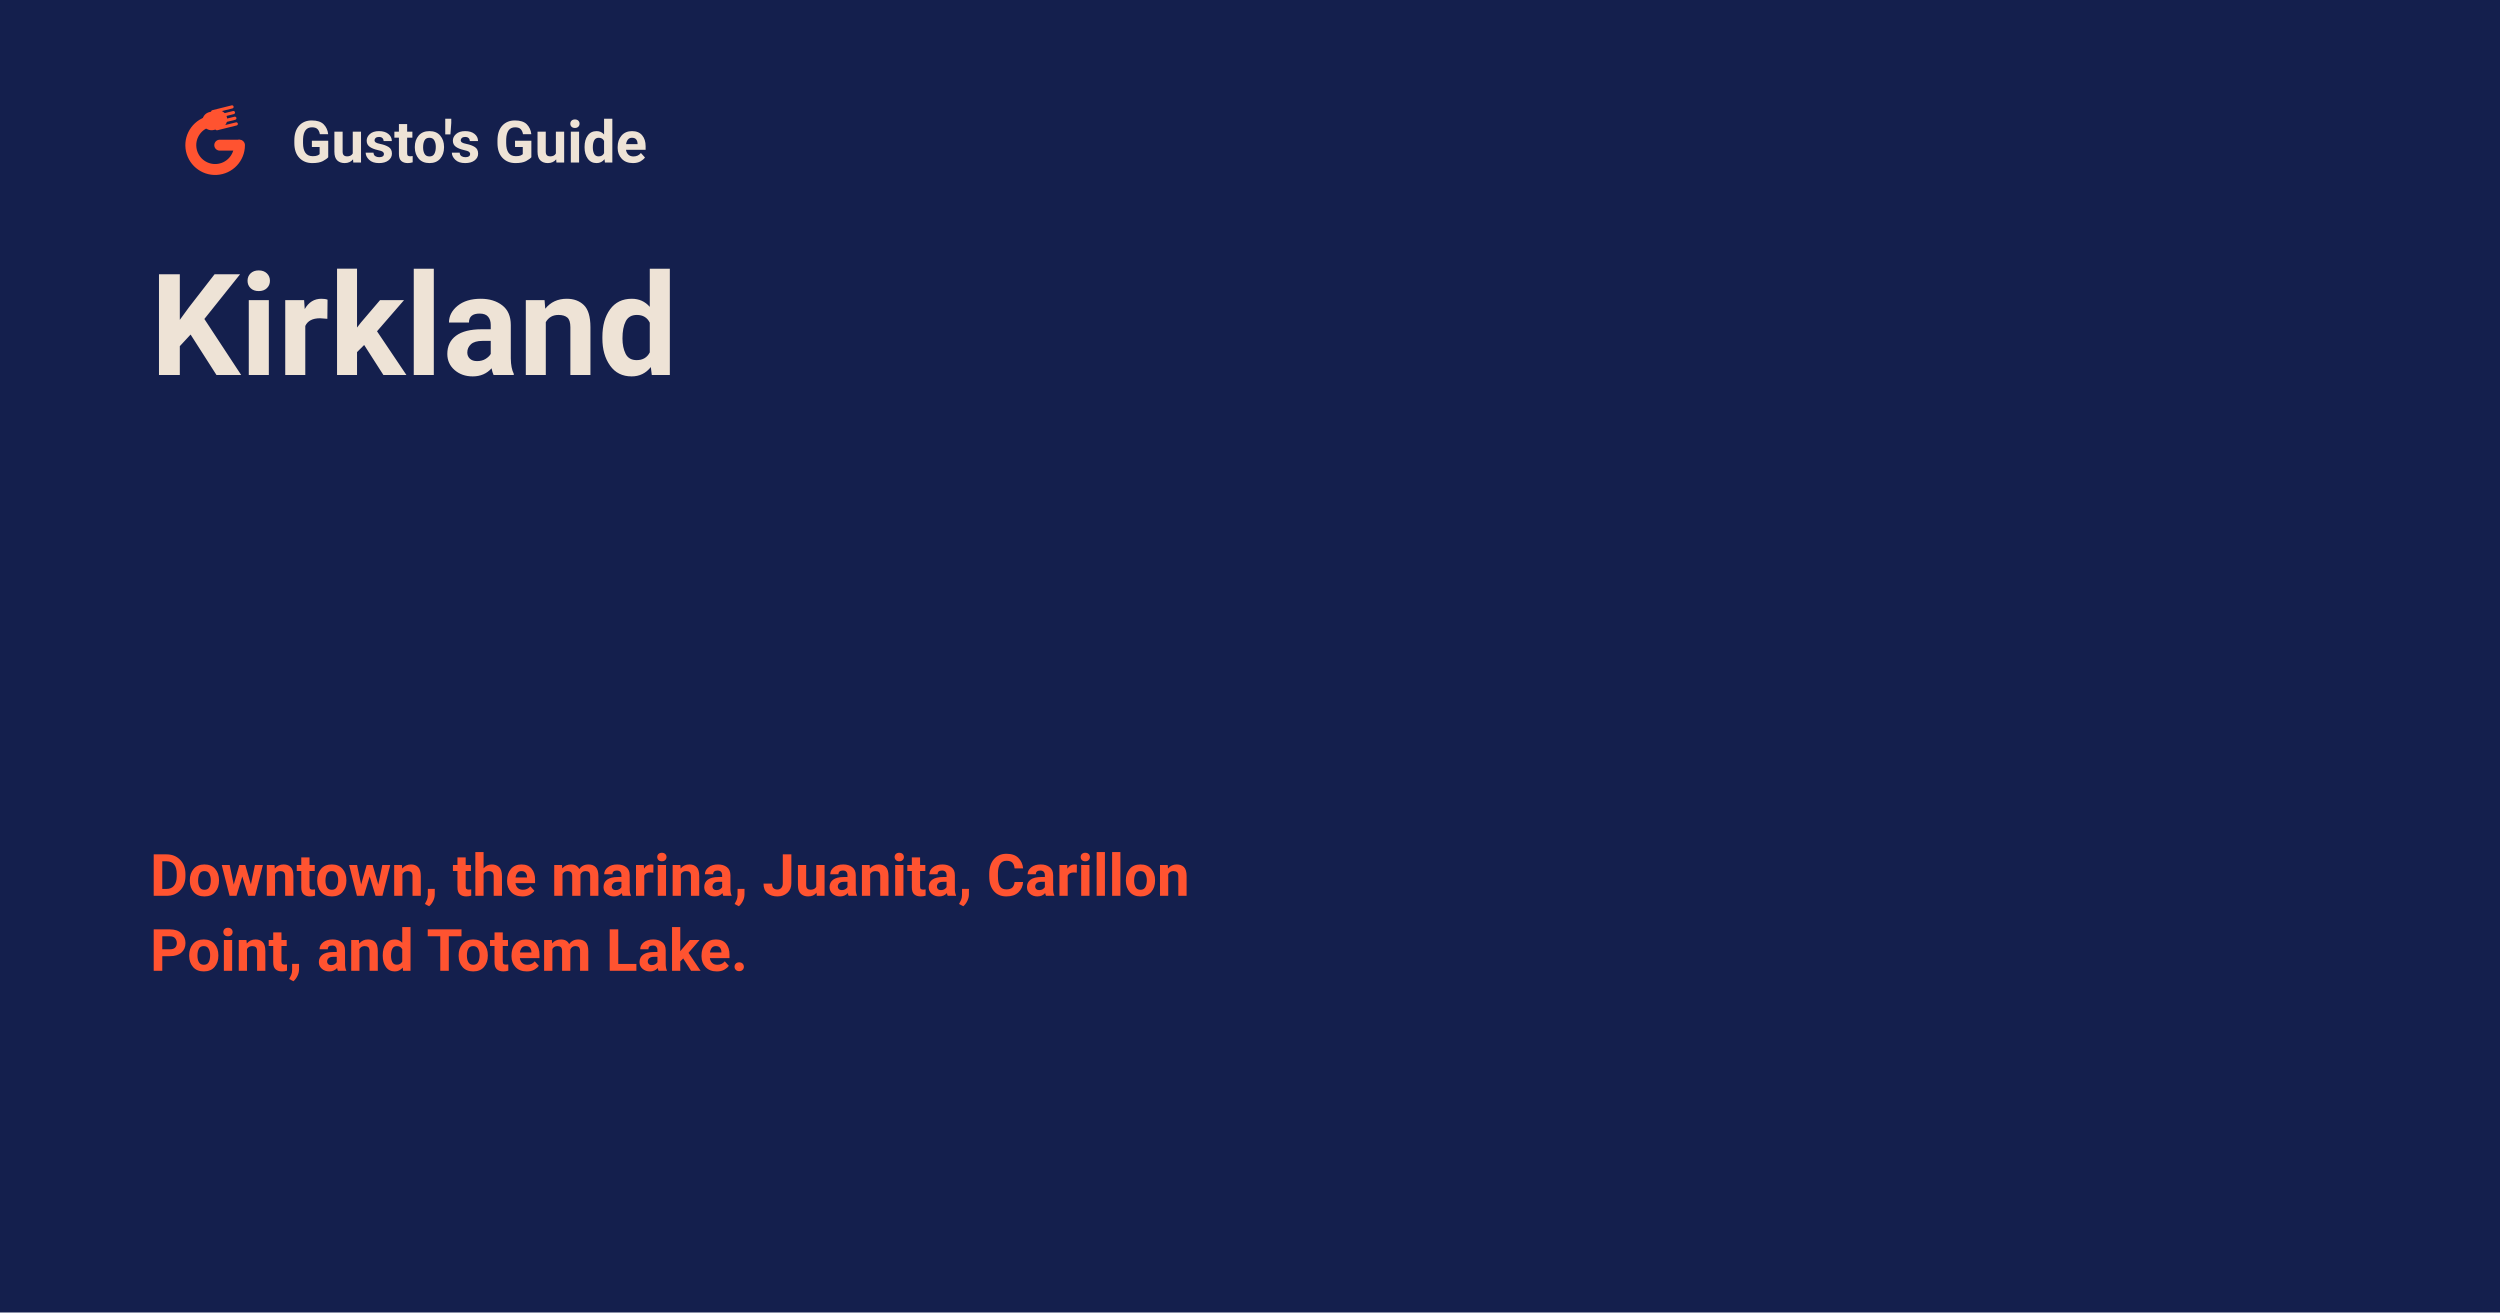
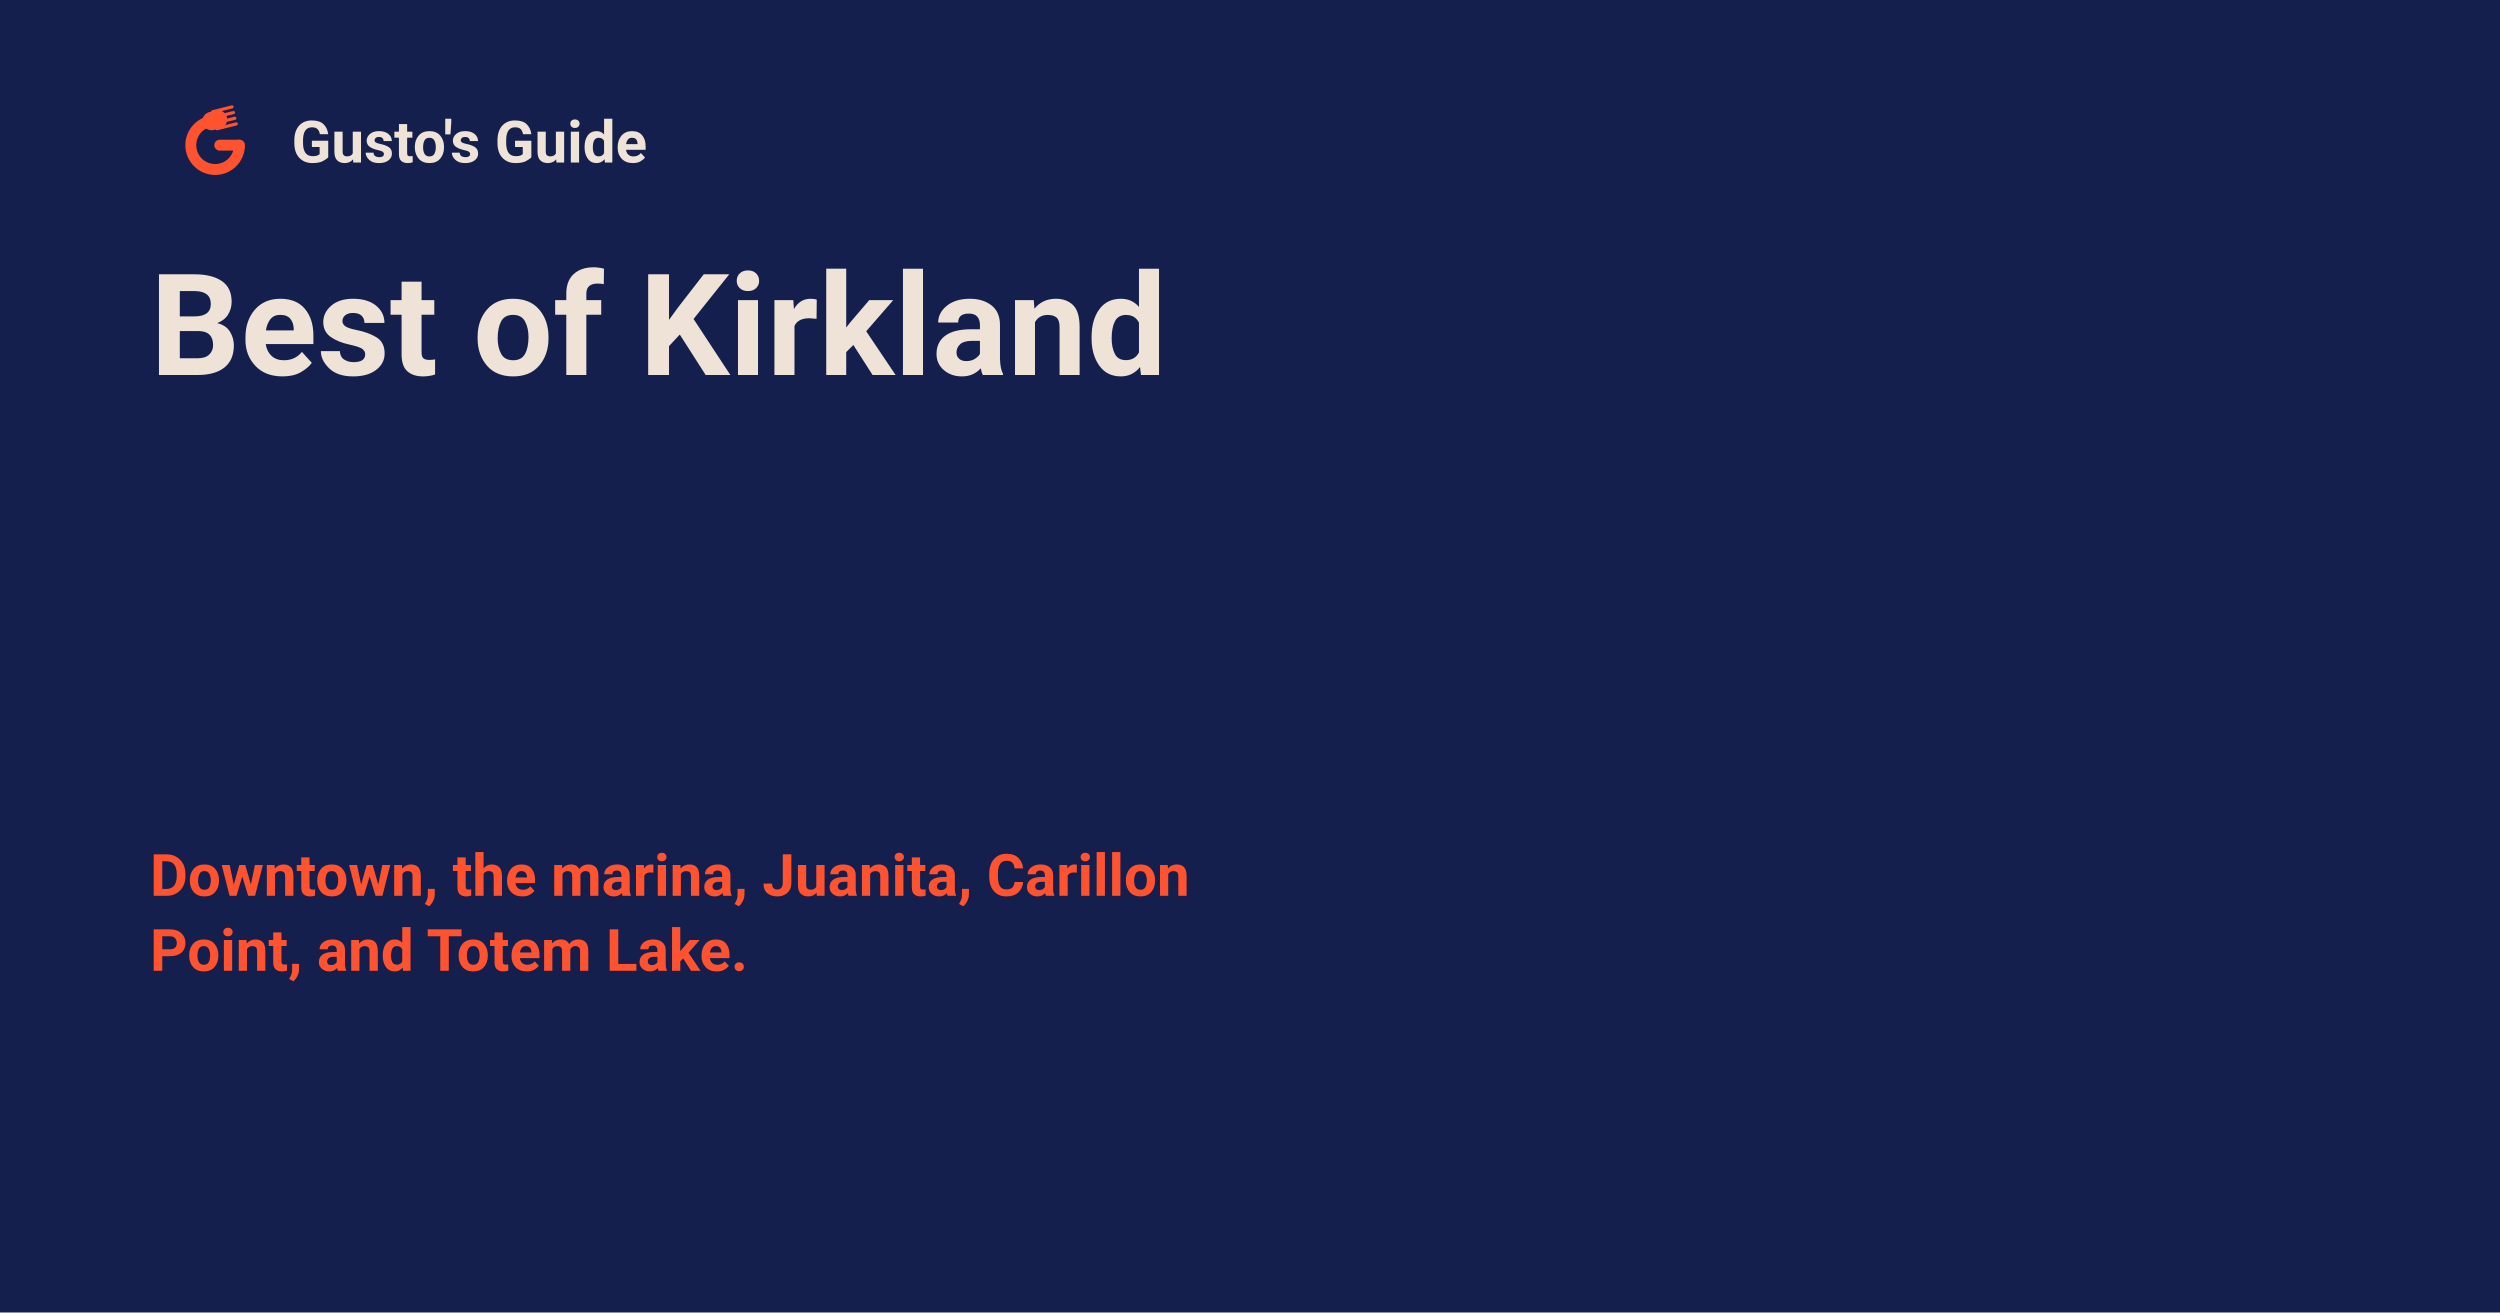
<svg xmlns="http://www.w3.org/2000/svg" width="1200" height="630" viewBox="0 0 1200 630">
  <rect width="1200" height="630" fill="#141F4D" />
  <g transform="translate(72 36) scale(0.92)">
    <g transform="translate(10.59 -0.99)">
      <path d="M 36.1 37.6 A 12.7 12.7 0 1 1 21.19 25.09" fill="none" stroke="#FF5330" stroke-width="5.7" stroke-linecap="round" />
      <path d="M 35.64 37.6 L 25.8 37.6" fill="none" stroke="#FF5330" stroke-width="5.7" stroke-linecap="round" />
      <path d="M 21.19 25.09 L 22.46 24.78" fill="none" stroke="#FF5330" stroke-width="5.7" stroke-linecap="round" />
      <path d="M 21.53 25.01 L 24.88 24.17" fill="none" stroke="#FF5330" stroke-width="9.6" stroke-linecap="round" />
      <path d="M 22.13 20.15 L 32.22 17.63 M 22.86 23.11 L 32.95 20.59 M 23.6 26.06 L 33.69 23.55 M 24.34 29.02 L 34.43 26.51" fill="none" stroke="#FF5330" stroke-width="1.65" stroke-linecap="round" />
    </g>
  </g>
  <text x="140" y="78" fill="#EEE3D6" font-family="system-ui, -apple-system, BlinkMacSystemFont, 'Segoe UI', Roboto, 'Helvetica Neue', Arial, 'Noto Sans', sans-serif" font-weight="600" font-size="28" font-style="normal">Gusto's Guide</text>
-   <text x="72" y="180" fill="#EEE3D6" font-family="system-ui, -apple-system, BlinkMacSystemFont, 'Segoe UI', Roboto, 'Helvetica Neue', Arial, 'Noto Sans', sans-serif" font-weight="600" font-size="68">Kirkland</text>
+   <text x="72" y="180" fill="#EEE3D6" font-family="system-ui, -apple-system, BlinkMacSystemFont, 'Segoe UI', Roboto, 'Helvetica Neue', Arial, 'Noto Sans', sans-serif" font-weight="600" font-size="68">Best of Kirkland</text>
  <text x="72" y="430" fill="#FF5330" font-family="system-ui, -apple-system, BlinkMacSystemFont, 'Segoe UI', Roboto, 'Helvetica Neue', Arial, 'Noto Sans', sans-serif" font-weight="600" font-size="28">Downtown, the marina, Juanita, Carillon</text>
  <text x="72" y="466" fill="#FF5330" font-family="system-ui, -apple-system, BlinkMacSystemFont, 'Segoe UI', Roboto, 'Helvetica Neue', Arial, 'Noto Sans', sans-serif" font-weight="600" font-size="28">Point, and Totem Lake.</text>
</svg>
